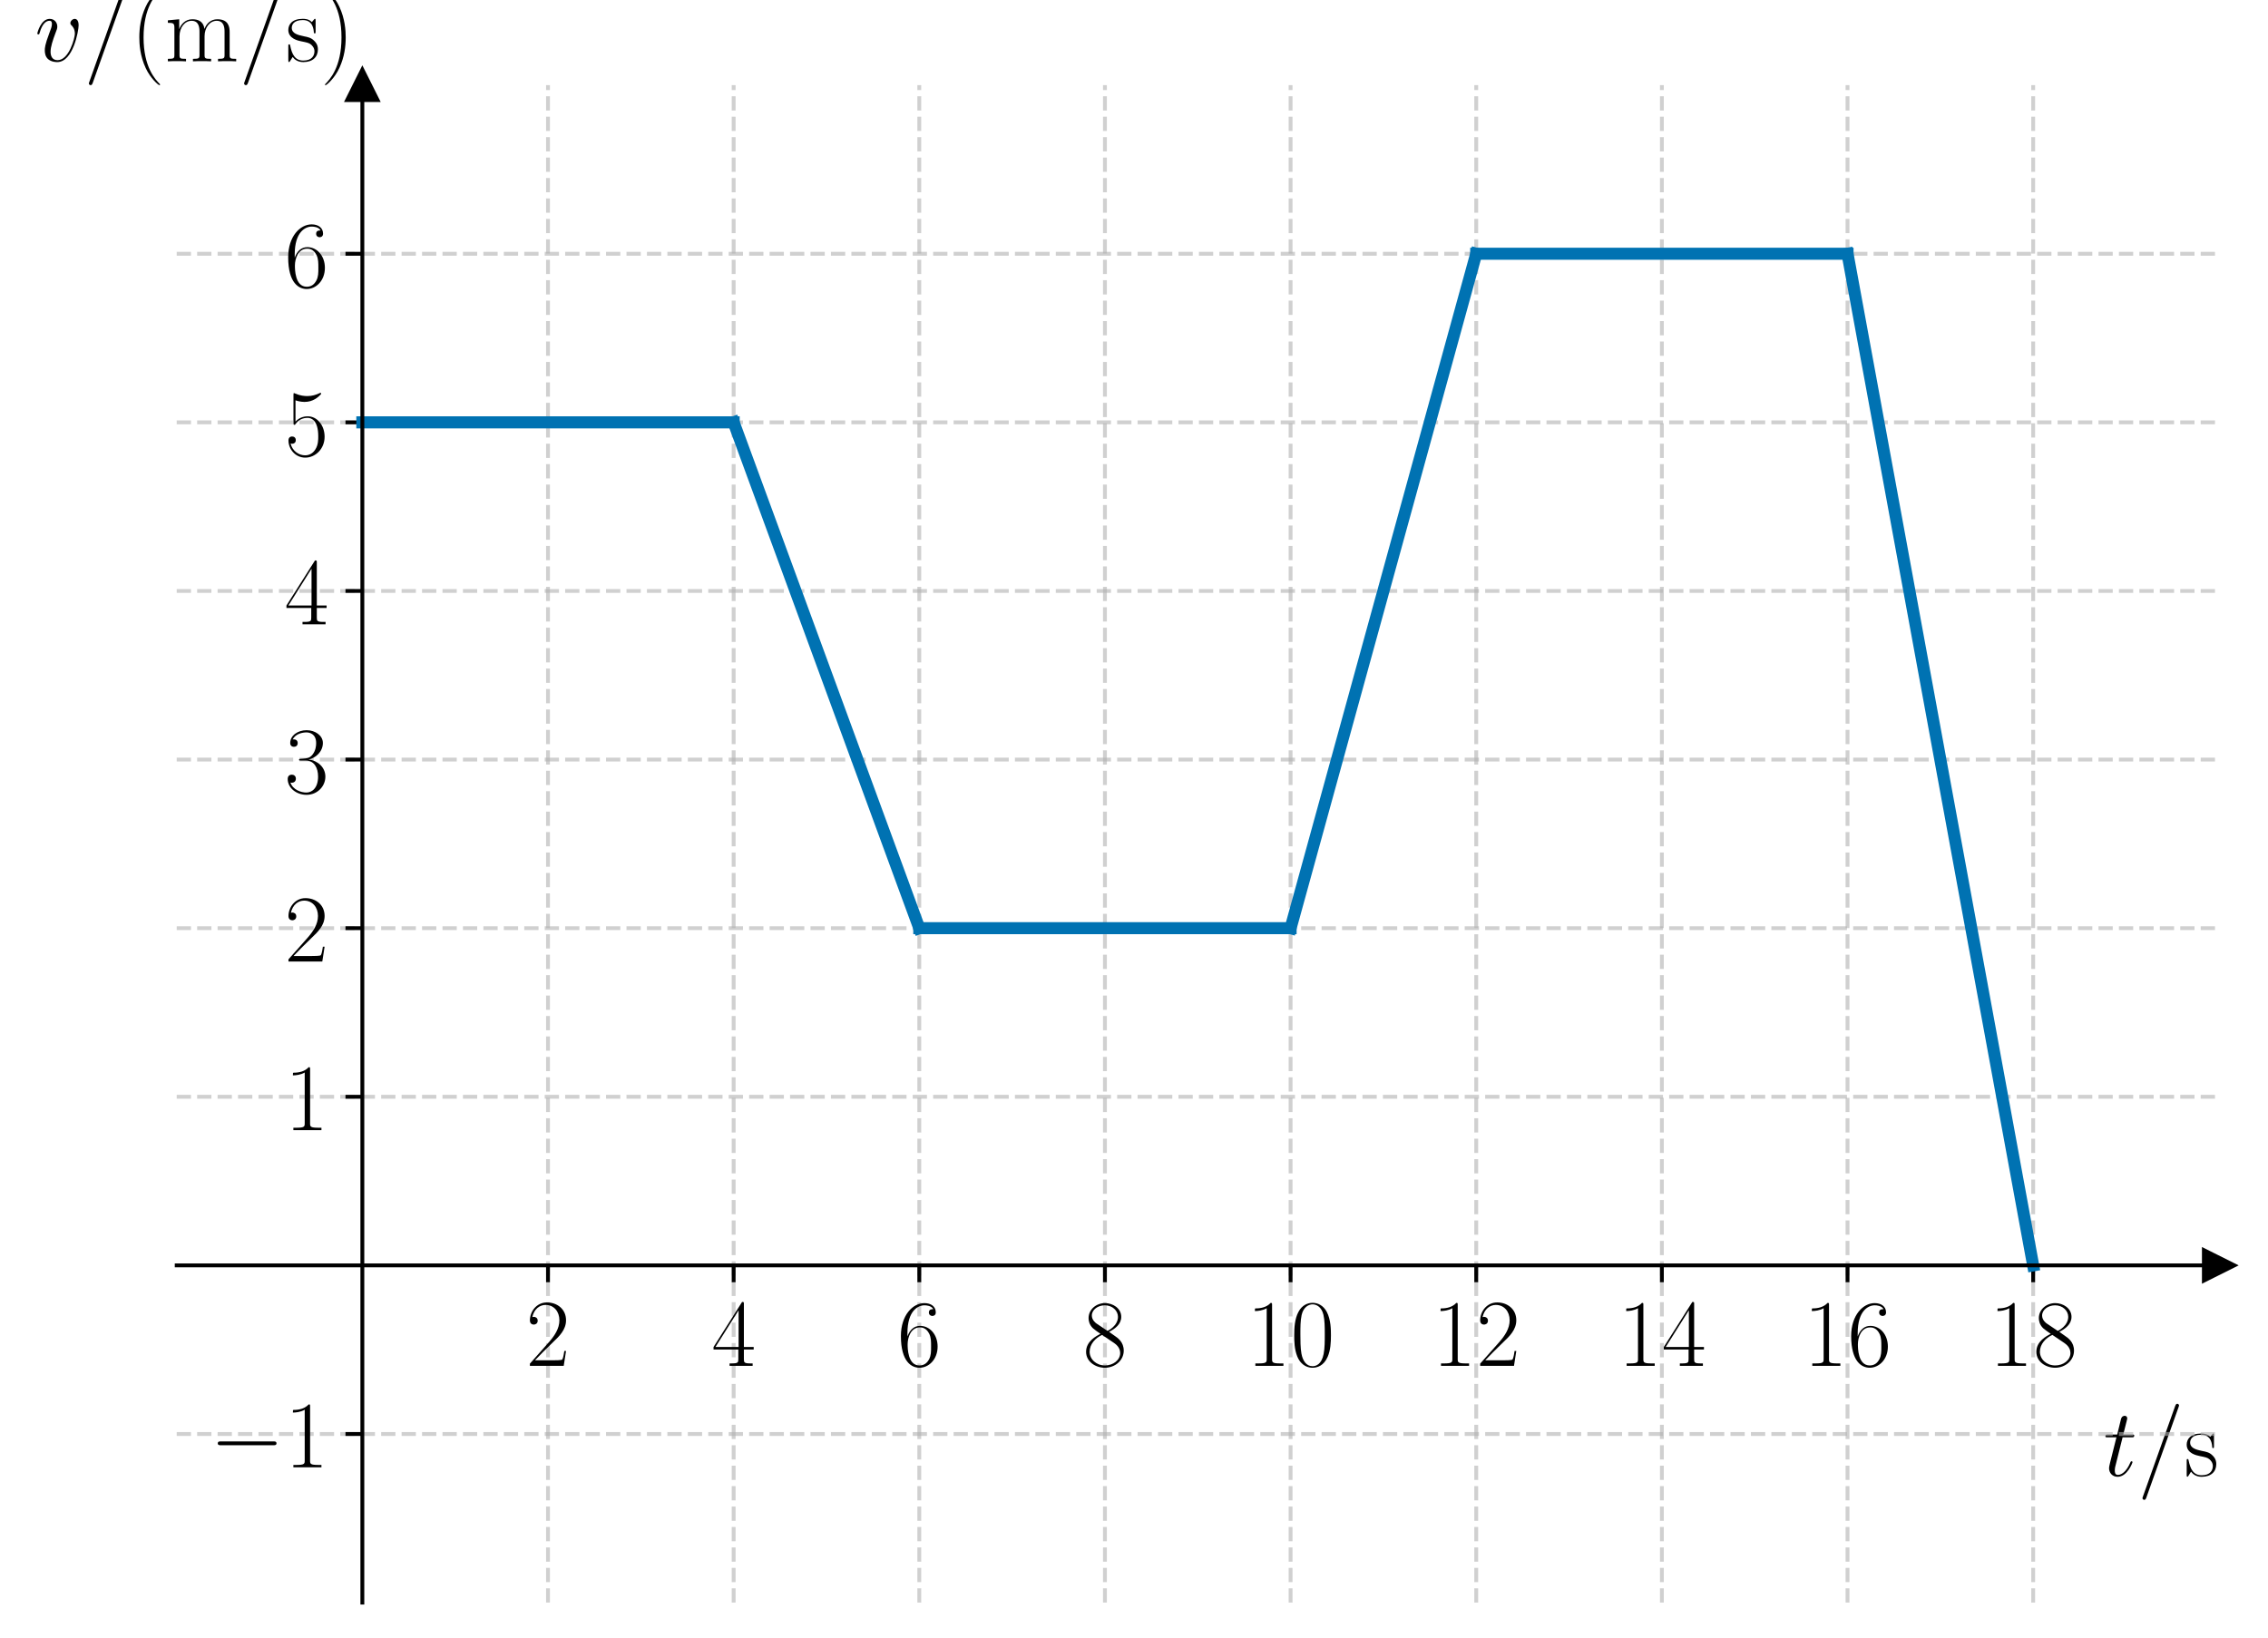
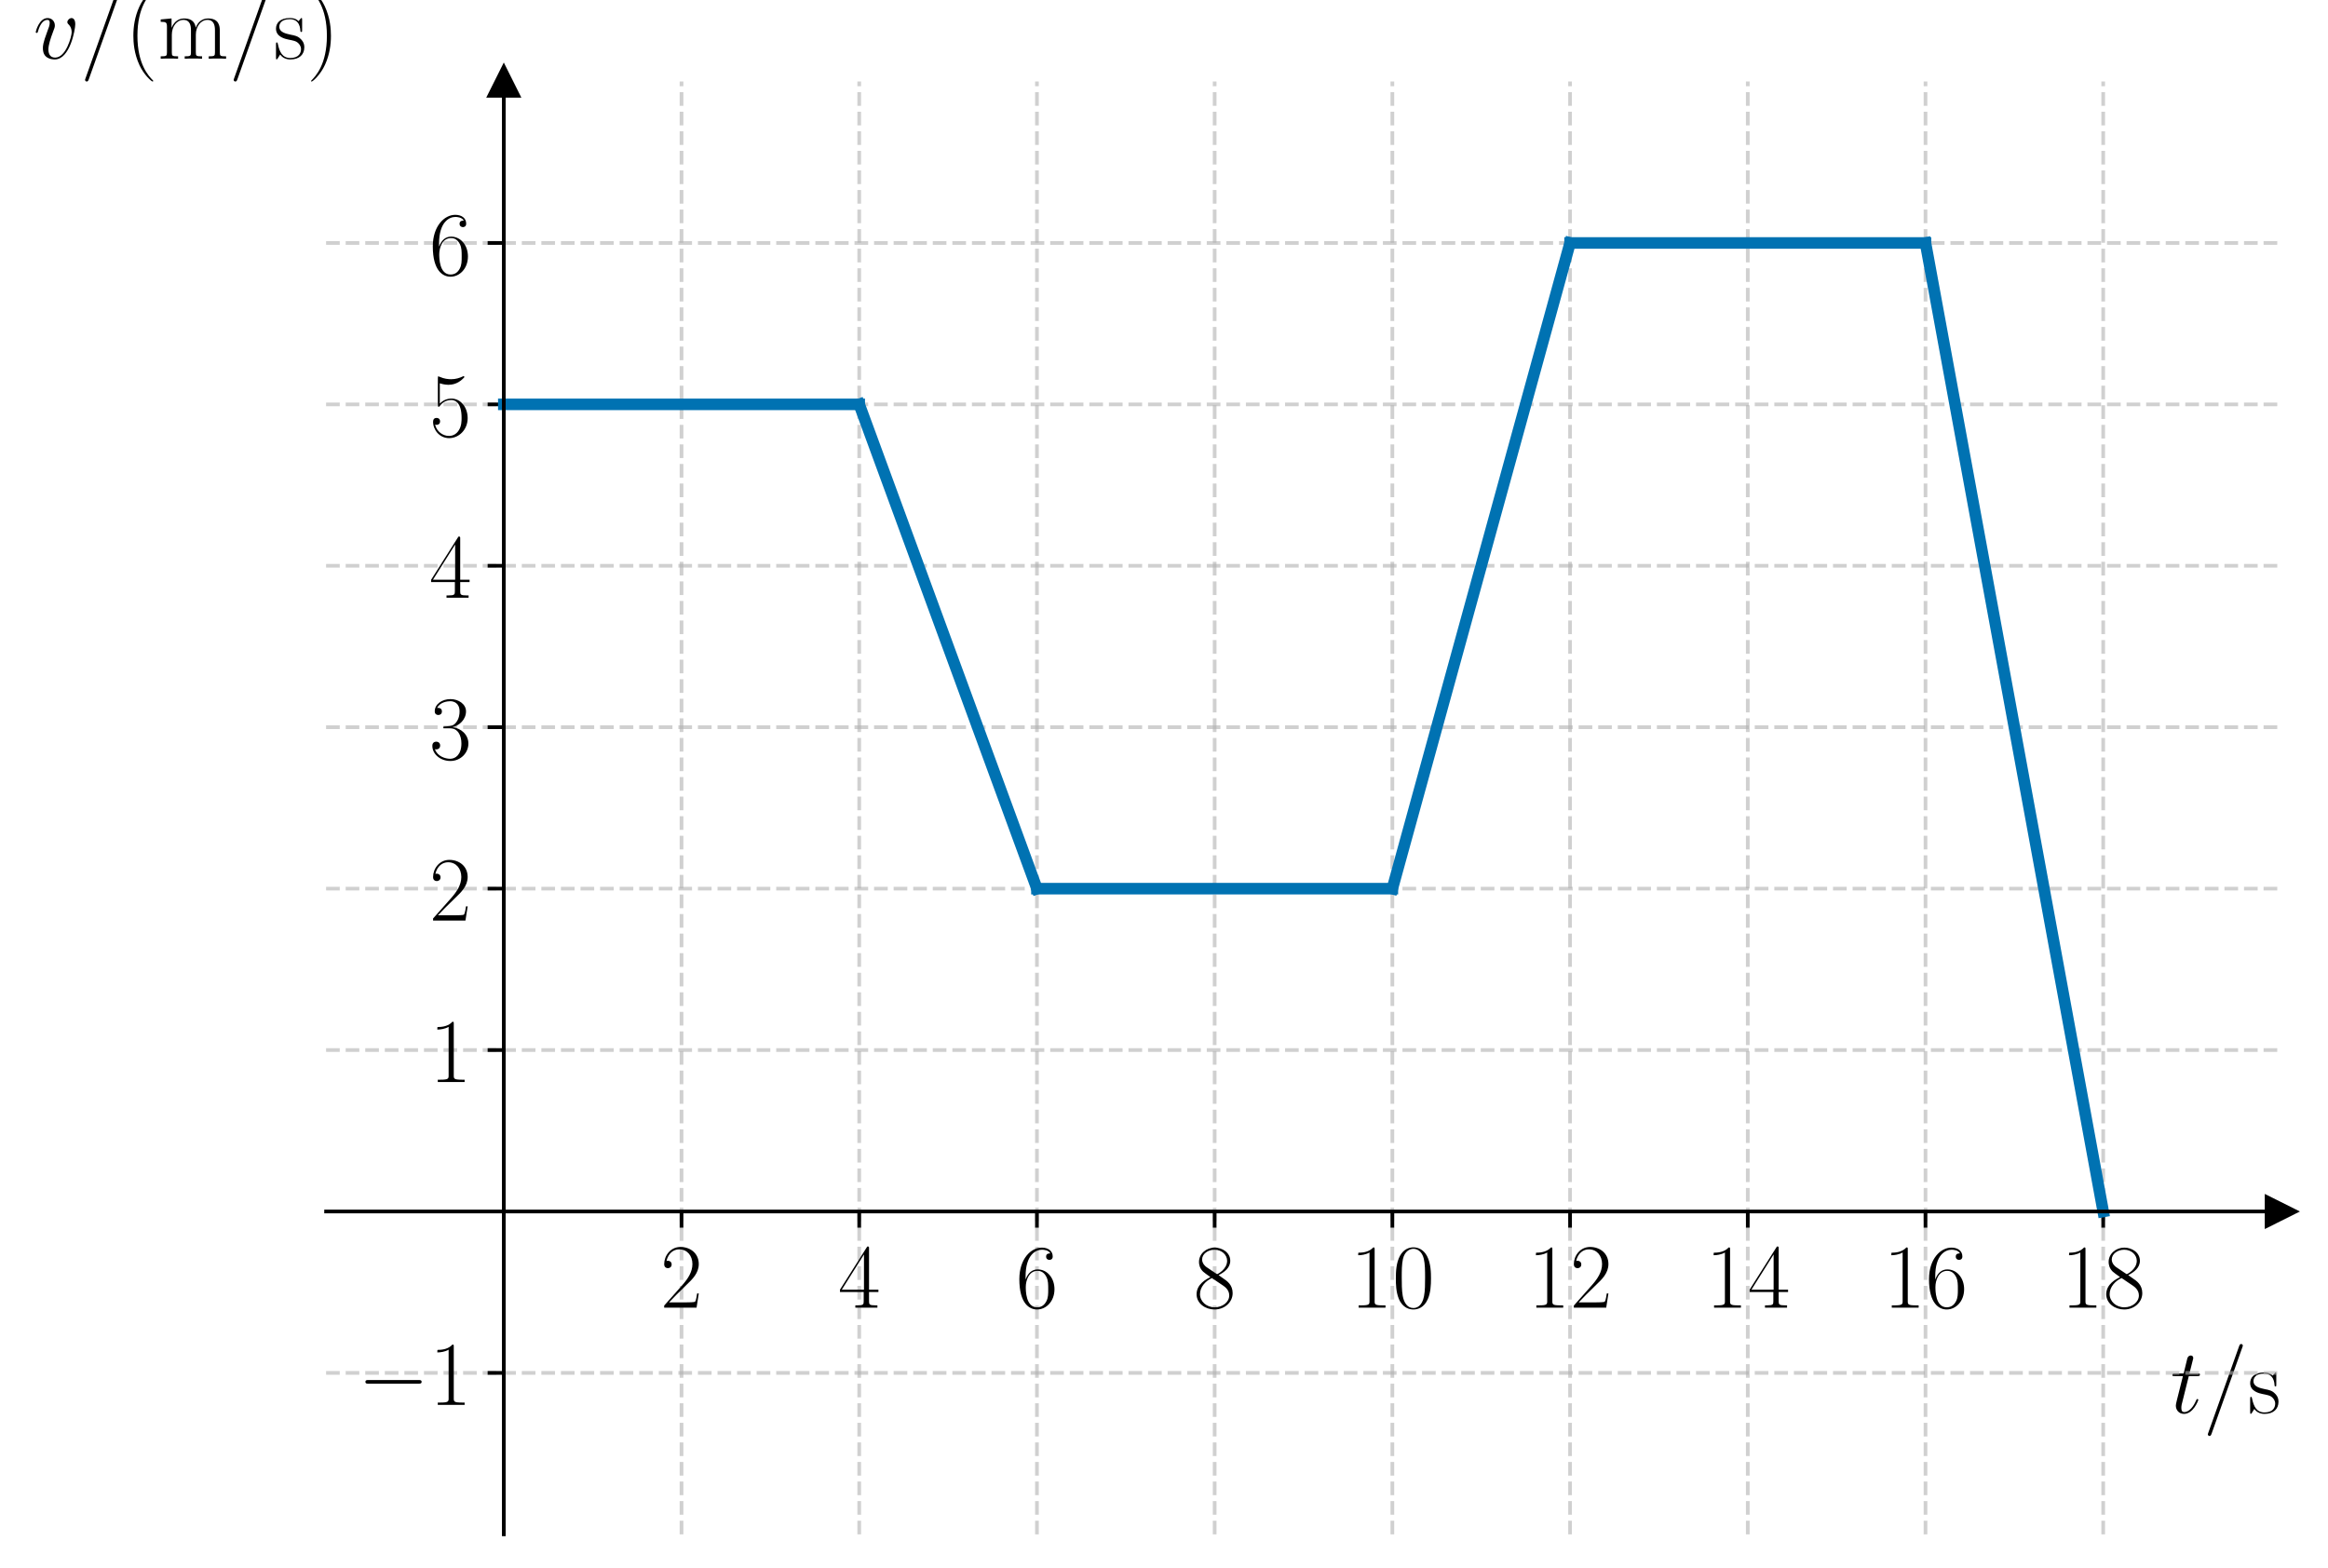
- <svg xmlns="http://www.w3.org/2000/svg" xmlns:xlink="http://www.w3.org/1999/xlink" width="470.365pt" height="339.646pt" viewBox="0 0 470.365 339.646" version="1.1">
+ <svg xmlns="http://www.w3.org/2000/svg" xmlns:xlink="http://www.w3.org/1999/xlink" width="504.365pt" height="339.646pt" viewBox="0 0 504.365 339.646" version="1.1">
  <defs>
    <style type="text/css">*{stroke-linejoin: round; stroke-linecap: butt}</style>
  </defs>
  <g id="figure_1">
    <g id="patch_1">
-       <path d="M 0 339.646  L 470.365 339.646  L 470.365 0  L 0 0  L 0 339.646  z " style="fill: none" />
+       <path d="M 0 339.646  L 504.365 339.646  L 504.365 0  L 0 0  L 0 339.646  z " style="fill: none" />
    </g>
    <g id="axes_1">
      <g id="patch_2">
-         <path d="M 36.648 332.446  L 460.165 332.446  L 460.165 17.663  L 36.648 17.663  L 36.648 332.446  z " style="fill: none" />
+         <path d="M 70.648 332.446  L 494.165 332.446  L 494.165 17.663  L 70.648 17.663  L 70.648 332.446  z " style="fill: none" />
      </g>
      <g id="matplotlib.axis_1">
        <g id="xtick_1">
          <g id="line2d_1">
-             <path d="M 113.651 332.446  L 113.651 17.663  " clip-path="url(#pc3953810d9)" style="fill: none; stroke-dasharray: 2.96,1.28; stroke-dashoffset: 0; stroke: #b0b0b0; stroke-opacity: 0.6; stroke-width: 0.8" />
+             <path d="M 147.651 332.446  L 147.651 17.663  " clip-path="url(#p6a5e0a517e)" style="fill: none; stroke-dasharray: 2.96,1.28; stroke-dashoffset: 0; stroke: #b0b0b0; stroke-opacity: 0.6; stroke-width: 0.8" />
          </g>
          <g id="line2d_2">
            <defs>
-               <path id="m6e27ff4e99" d="M 0 0  L 0 3.5  " style="stroke: #000000; stroke-width: 0.8" />
+               <path id="mdde7be4c58" d="M 0 0  L 0 3.5  " style="stroke: #000000; stroke-width: 0.8" />
            </defs>
            <g>
-               <use xlink:href="#m6e27ff4e99" x="113.651" y="262.494" style="stroke: #000000; stroke-width: 0.8" />
+               <use xlink:href="#mdde7be4c58" x="147.651" y="262.494" style="stroke: #000000; stroke-width: 0.8" />
            </g>
          </g>
          <g id="text_1">
-             <g transform="translate(109.0816 283.3314) scale(0.2 -0.2)">
+             <g transform="translate(143.0816 283.3314) scale(0.2 -0.2)">
              <defs>
                <path id="CMR17-32" d="M 2669 989  L 2554 989  C 2490 536 2438 459 2413 420  C 2381 369 1920 369 1830 369  L 602 369  C 832 619 1280 1072 1824 1597  C 2214 1967 2669 2402 2669 3035  C 2669 3790 2067 4224 1395 4224  C 691 4224 262 3604 262 3030  C 262 2780 448 2748 525 2748  C 589 2748 781 2787 781 3010  C 781 3207 614 3264 525 3264  C 486 3264 448 3258 422 3245  C 544 3790 915 4058 1306 4058  C 1862 4058 2227 3617 2227 3035  C 2227 2479 1901 2000 1536 1584  L 262 146  L 262 0  L 2515 0  L 2669 989  z " transform="scale(0.015625)" />
              </defs>
              <use xlink:href="#CMR17-32" transform="scale(0.996264)" />
            </g>
          </g>
        </g>
        <g id="xtick_2">
          <g id="line2d_3">
-             <path d="M 152.152 332.446  L 152.152 17.663  " clip-path="url(#pc3953810d9)" style="fill: none; stroke-dasharray: 2.96,1.28; stroke-dashoffset: 0; stroke: #b0b0b0; stroke-opacity: 0.6; stroke-width: 0.8" />
+             <path d="M 186.152 332.446  L 186.152 17.663  " clip-path="url(#p6a5e0a517e)" style="fill: none; stroke-dasharray: 2.96,1.28; stroke-dashoffset: 0; stroke: #b0b0b0; stroke-opacity: 0.6; stroke-width: 0.8" />
          </g>
          <g id="line2d_4">
            <g>
-               <use xlink:href="#m6e27ff4e99" x="152.152" y="262.494" style="stroke: #000000; stroke-width: 0.8" />
+               <use xlink:href="#mdde7be4c58" x="186.152" y="262.494" style="stroke: #000000; stroke-width: 0.8" />
            </g>
          </g>
          <g id="text_2">
-             <g transform="translate(147.5831 283.3314) scale(0.2 -0.2)">
+             <g transform="translate(181.5831 283.3314) scale(0.2 -0.2)">
              <defs>
                <path id="CMR17-34" d="M 2150 4122  C 2150 4256 2144 4256 2029 4256  L 128 1254  L 128 1088  L 1779 1088  L 1779 457  C 1779 224 1766 160 1318 160  L 1197 160  L 1197 0  C 1402 0 1747 0 1965 0  C 2182 0 2528 0 2733 0  L 2733 160  L 2611 160  C 2163 160 2150 224 2150 457  L 2150 1088  L 2803 1088  L 2803 1254  L 2150 1254  L 2150 4122  z M 1798 3703  L 1798 1254  L 256 1254  L 1798 3703  z " transform="scale(0.015625)" />
              </defs>
              <use xlink:href="#CMR17-34" transform="scale(0.996264)" />
            </g>
          </g>
        </g>
        <g id="xtick_3">
          <g id="line2d_5">
-             <path d="M 190.654 332.446  L 190.654 17.663  " clip-path="url(#pc3953810d9)" style="fill: none; stroke-dasharray: 2.96,1.28; stroke-dashoffset: 0; stroke: #b0b0b0; stroke-opacity: 0.6; stroke-width: 0.8" />
+             <path d="M 224.654 332.446  L 224.654 17.663  " clip-path="url(#p6a5e0a517e)" style="fill: none; stroke-dasharray: 2.96,1.28; stroke-dashoffset: 0; stroke: #b0b0b0; stroke-opacity: 0.6; stroke-width: 0.8" />
          </g>
          <g id="line2d_6">
            <g>
-               <use xlink:href="#m6e27ff4e99" x="190.654" y="262.494" style="stroke: #000000; stroke-width: 0.8" />
+               <use xlink:href="#mdde7be4c58" x="224.654" y="262.494" style="stroke: #000000; stroke-width: 0.8" />
            </g>
          </g>
          <g id="text_3">
-             <g transform="translate(186.0847 283.3314) scale(0.2 -0.2)">
+             <g transform="translate(220.0847 283.3314) scale(0.2 -0.2)">
              <defs>
                <path id="CMR17-36" d="M 678 2176  C 678 3690 1395 4032 1811 4032  C 1946 4032 2272 4009 2400 3776  C 2298 3776 2106 3776 2106 3553  C 2106 3381 2246 3323 2336 3323  C 2394 3323 2566 3348 2566 3560  C 2566 3954 2246 4179 1805 4179  C 1043 4179 243 3390 243 1984  C 243 253 966 -128 1478 -128  C 2099 -128 2688 427 2688 1283  C 2688 2081 2170 2662 1517 2662  C 1126 2662 838 2407 678 1960  L 678 2176  z M 1478 25  C 691 25 691 1200 691 1436  C 691 1896 909 2560 1504 2560  C 1613 2560 1926 2560 2138 2120  C 2253 1870 2253 1609 2253 1289  C 2253 944 2253 690 2118 434  C 1978 171 1773 25 1478 25  z " transform="scale(0.015625)" />
              </defs>
              <use xlink:href="#CMR17-36" transform="scale(0.996264)" />
            </g>
          </g>
        </g>
        <g id="xtick_4">
          <g id="line2d_7">
-             <path d="M 229.155 332.446  L 229.155 17.663  " clip-path="url(#pc3953810d9)" style="fill: none; stroke-dasharray: 2.96,1.28; stroke-dashoffset: 0; stroke: #b0b0b0; stroke-opacity: 0.6; stroke-width: 0.8" />
+             <path d="M 263.155 332.446  L 263.155 17.663  " clip-path="url(#p6a5e0a517e)" style="fill: none; stroke-dasharray: 2.96,1.28; stroke-dashoffset: 0; stroke: #b0b0b0; stroke-opacity: 0.6; stroke-width: 0.8" />
          </g>
          <g id="line2d_8">
            <g>
-               <use xlink:href="#m6e27ff4e99" x="229.155" y="262.494" style="stroke: #000000; stroke-width: 0.8" />
+               <use xlink:href="#mdde7be4c58" x="263.155" y="262.494" style="stroke: #000000; stroke-width: 0.8" />
            </g>
          </g>
          <g id="text_4">
-             <g transform="translate(224.5862 283.3314) scale(0.2 -0.2)">
+             <g transform="translate(258.5862 283.3314) scale(0.2 -0.2)">
              <defs>
                <path id="CMR17-38" d="M 1741 2264  C 2144 2467 2554 2773 2554 3263  C 2554 3841 1990 4179 1472 4179  C 890 4179 378 3759 378 3180  C 378 3021 416 2747 666 2505  C 730 2442 998 2251 1171 2130  C 883 1983 211 1634 211 934  C 211 279 838 -128 1459 -128  C 2144 -128 2720 362 2720 1010  C 2720 1590 2330 1857 2074 2029  L 1741 2264  z M 902 2822  C 851 2854 595 3051 595 3351  C 595 3739 998 4032 1459 4032  C 1965 4032 2336 3676 2336 3262  C 2336 2669 1670 2331 1638 2331  C 1632 2331 1626 2331 1574 2370  L 902 2822  z M 2080 1519  C 2176 1449 2483 1240 2483 851  C 2483 381 2010 25 1472 25  C 890 25 448 438 448 940  C 448 1443 838 1862 1280 2060  L 2080 1519  z " transform="scale(0.015625)" />
              </defs>
              <use xlink:href="#CMR17-38" transform="scale(0.996264)" />
            </g>
          </g>
        </g>
        <g id="xtick_5">
          <g id="line2d_9">
-             <path d="M 267.657 332.446  L 267.657 17.663  " clip-path="url(#pc3953810d9)" style="fill: none; stroke-dasharray: 2.96,1.28; stroke-dashoffset: 0; stroke: #b0b0b0; stroke-opacity: 0.6; stroke-width: 0.8" />
+             <path d="M 301.657 332.446  L 301.657 17.663  " clip-path="url(#p6a5e0a517e)" style="fill: none; stroke-dasharray: 2.96,1.28; stroke-dashoffset: 0; stroke: #b0b0b0; stroke-opacity: 0.6; stroke-width: 0.8" />
          </g>
          <g id="line2d_10">
            <g>
-               <use xlink:href="#m6e27ff4e99" x="267.657" y="262.494" style="stroke: #000000; stroke-width: 0.8" />
+               <use xlink:href="#mdde7be4c58" x="301.657" y="262.494" style="stroke: #000000; stroke-width: 0.8" />
            </g>
          </g>
          <g id="text_5">
-             <g transform="translate(258.5187 283.3314) scale(0.2 -0.2)">
+             <g transform="translate(292.5187 283.3314) scale(0.2 -0.2)">
              <defs>
                <path id="CMR17-31" d="M 1702 4058  C 1702 4192 1696 4192 1606 4192  C 1357 3916 979 3827 621 3827  C 602 3827 570 3827 563 3808  C 557 3795 557 3782 557 3648  C 755 3648 1088 3686 1344 3839  L 1344 461  C 1344 236 1331 160 781 160  L 589 160  L 589 0  C 896 0 1216 0 1523 0  C 1830 0 2150 0 2458 0  L 2458 160  L 2266 160  C 1715 160 1702 230 1702 458  L 1702 4058  z " transform="scale(0.015625)" />
                <path id="CMR17-30" d="M 2688 2025  C 2688 2416 2682 3080 2413 3591  C 2176 4039 1798 4198 1466 4198  C 1158 4198 768 4058 525 3597  C 269 3118 243 2524 243 2025  C 243 1661 250 1106 448 619  C 723 -39 1216 -128 1466 -128  C 1760 -128 2208 -7 2470 600  C 2662 1042 2688 1559 2688 2025  z M 1466 -26  C 1056 -26 813 325 723 812  C 653 1188 653 1738 653 2096  C 653 2588 653 2997 736 3387  C 858 3929 1216 4096 1466 4096  C 1728 4096 2067 3923 2189 3400  C 2272 3036 2278 2607 2278 2096  C 2278 1680 2278 1169 2202 792  C 2067 95 1690 -26 1466 -26  z " transform="scale(0.015625)" />
              </defs>
              <use xlink:href="#CMR17-31" transform="scale(0.996264)" />
              <use xlink:href="#CMR17-30" transform="translate(45.69048 0) scale(0.996264)" />
            </g>
          </g>
        </g>
        <g id="xtick_6">
          <g id="line2d_11">
-             <path d="M 306.158 332.446  L 306.158 17.663  " clip-path="url(#pc3953810d9)" style="fill: none; stroke-dasharray: 2.96,1.28; stroke-dashoffset: 0; stroke: #b0b0b0; stroke-opacity: 0.6; stroke-width: 0.8" />
+             <path d="M 340.158 332.446  L 340.158 17.663  " clip-path="url(#p6a5e0a517e)" style="fill: none; stroke-dasharray: 2.96,1.28; stroke-dashoffset: 0; stroke: #b0b0b0; stroke-opacity: 0.6; stroke-width: 0.8" />
          </g>
          <g id="line2d_12">
            <g>
-               <use xlink:href="#m6e27ff4e99" x="306.158" y="262.494" style="stroke: #000000; stroke-width: 0.8" />
+               <use xlink:href="#mdde7be4c58" x="340.158" y="262.494" style="stroke: #000000; stroke-width: 0.8" />
            </g>
          </g>
          <g id="text_6">
-             <g transform="translate(297.0203 283.3314) scale(0.2 -0.2)">
+             <g transform="translate(331.0203 283.3314) scale(0.2 -0.2)">
              <use xlink:href="#CMR17-31" transform="scale(0.996264)" />
              <use xlink:href="#CMR17-32" transform="translate(45.69048 0) scale(0.996264)" />
            </g>
          </g>
        </g>
        <g id="xtick_7">
          <g id="line2d_13">
-             <path d="M 344.66 332.446  L 344.66 17.663  " clip-path="url(#pc3953810d9)" style="fill: none; stroke-dasharray: 2.96,1.28; stroke-dashoffset: 0; stroke: #b0b0b0; stroke-opacity: 0.6; stroke-width: 0.8" />
+             <path d="M 378.66 332.446  L 378.66 17.663  " clip-path="url(#p6a5e0a517e)" style="fill: none; stroke-dasharray: 2.96,1.28; stroke-dashoffset: 0; stroke: #b0b0b0; stroke-opacity: 0.6; stroke-width: 0.8" />
          </g>
          <g id="line2d_14">
            <g>
-               <use xlink:href="#m6e27ff4e99" x="344.66" y="262.494" style="stroke: #000000; stroke-width: 0.8" />
+               <use xlink:href="#mdde7be4c58" x="378.66" y="262.494" style="stroke: #000000; stroke-width: 0.8" />
            </g>
          </g>
          <g id="text_7">
-             <g transform="translate(335.5218 283.3314) scale(0.2 -0.2)">
+             <g transform="translate(369.5218 283.3314) scale(0.2 -0.2)">
              <use xlink:href="#CMR17-31" transform="scale(0.996264)" />
              <use xlink:href="#CMR17-34" transform="translate(45.69048 0) scale(0.996264)" />
            </g>
          </g>
        </g>
        <g id="xtick_8">
          <g id="line2d_15">
-             <path d="M 383.161 332.446  L 383.161 17.663  " clip-path="url(#pc3953810d9)" style="fill: none; stroke-dasharray: 2.96,1.28; stroke-dashoffset: 0; stroke: #b0b0b0; stroke-opacity: 0.6; stroke-width: 0.8" />
+             <path d="M 417.161 332.446  L 417.161 17.663  " clip-path="url(#p6a5e0a517e)" style="fill: none; stroke-dasharray: 2.96,1.28; stroke-dashoffset: 0; stroke: #b0b0b0; stroke-opacity: 0.6; stroke-width: 0.8" />
          </g>
          <g id="line2d_16">
            <g>
-               <use xlink:href="#m6e27ff4e99" x="383.161" y="262.494" style="stroke: #000000; stroke-width: 0.8" />
+               <use xlink:href="#mdde7be4c58" x="417.161" y="262.494" style="stroke: #000000; stroke-width: 0.8" />
            </g>
          </g>
          <g id="text_8">
-             <g transform="translate(374.0234 283.3314) scale(0.2 -0.2)">
+             <g transform="translate(408.0234 283.3314) scale(0.2 -0.2)">
              <use xlink:href="#CMR17-31" transform="scale(0.996264)" />
              <use xlink:href="#CMR17-36" transform="translate(45.69048 0) scale(0.996264)" />
            </g>
          </g>
        </g>
        <g id="xtick_9">
          <g id="line2d_17">
-             <path d="M 421.663 332.446  L 421.663 17.663  " clip-path="url(#pc3953810d9)" style="fill: none; stroke-dasharray: 2.96,1.28; stroke-dashoffset: 0; stroke: #b0b0b0; stroke-opacity: 0.6; stroke-width: 0.8" />
+             <path d="M 455.663 332.446  L 455.663 17.663  " clip-path="url(#p6a5e0a517e)" style="fill: none; stroke-dasharray: 2.96,1.28; stroke-dashoffset: 0; stroke: #b0b0b0; stroke-opacity: 0.6; stroke-width: 0.8" />
          </g>
          <g id="line2d_18">
            <g>
-               <use xlink:href="#m6e27ff4e99" x="421.663" y="262.494" style="stroke: #000000; stroke-width: 0.8" />
+               <use xlink:href="#mdde7be4c58" x="455.663" y="262.494" style="stroke: #000000; stroke-width: 0.8" />
            </g>
          </g>
          <g id="text_9">
-             <g transform="translate(412.5249 283.3314) scale(0.2 -0.2)">
+             <g transform="translate(446.5249 283.3314) scale(0.2 -0.2)">
              <use xlink:href="#CMR17-31" transform="scale(0.996264)" />
              <use xlink:href="#CMR17-38" transform="translate(45.69048 0) scale(0.996264)" />
            </g>
          </g>
        </g>
        <g id="text_10">
-           <g transform="translate(436.204 306.151) scale(0.2 -0.2)">
+           <g transform="translate(470.204 306.151) scale(0.2 -0.2)">
            <defs>
              <path id="CMMI12-74" d="M 1286 2566  L 1875 2566  C 1997 2566 2061 2566 2061 2681  C 2061 2752 2022 2752 1894 2752  L 1331 2752  L 1568 3692  C 1594 3781 1594 3794 1594 3840  C 1594 3943 1510 4000 1427 4000  C 1376 4000 1229 3981 1178 3775  L 928 2752  L 326 2752  C 198 2752 141 2752 141 2630  C 141 2566 186 2566 307 2566  L 877 2566  L 454 881  C 403 658 384 594 384 511  C 384 211 595 -64 954 -64  C 1600 -64 1946 868 1946 912  C 1946 951 1920 970 1882 970  C 1869 970 1843 970 1830 944  C 1824 938 1818 931 1773 829  C 1638 511 1344 64 973 64  C 781 64 768 224 768 364  C 768 370 768 492 787 568  L 1286 2566  z " transform="scale(0.015625)" />
              <path id="CMMI12-3d" d="M 2746 4562  C 2746 4569 2784 4666 2784 4678  C 2784 4755 2720 4800 2669 4800  C 2637 4800 2579 4800 2528 4659  L 384 -1363  C 384 -1370 346 -1465 346 -1478  C 346 -1555 410 -1600 461 -1600  C 499 -1600 557 -1593 602 -1459  L 2746 4562  z " transform="scale(0.015625)" />
              <path id="CMR17-73" d="M 1978 2697  C 1978 2813 1971 2819 1933 2819  C 1907 2819 1901 2813 1824 2717  C 1805 2691 1747 2626 1728 2601  C 1523 2819 1235 2819 1126 2819  C 416 2819 160 2447 160 2076  C 160 1498 813 1365 998 1325  C 1402 1243 1542 1217 1677 1101  C 1760 1025 1901 884 1901 654  C 1901 384 1747 38 1158 38  C 602 38 403 460 288 1021  C 269 1110 269 1117 218 1117  C 166 1117 160 1110 160 983  L 160 63  C 160 -51 166 -58 205 -58  C 237 -58 243 -51 275 0  C 314 57 410 211 448 276  C 576 103 800 -64 1158 -64  C 1792 -64 2131 283 2131 784  C 2131 1112 1958 1285 1875 1362  C 1683 1561 1459 1606 1190 1657  C 838 1735 390 1825 390 2217  C 390 2383 480 2737 1126 2737  C 1811 2737 1850 2094 1862 1888  C 1869 1856 1901 1849 1920 1849  C 1978 1849 1978 1869 1978 1978  L 1978 2697  z " transform="scale(0.015625)" />
            </defs>
            <use xlink:href="#CMMI12-74" transform="scale(0.996264)" />
            <use xlink:href="#CMMI12-3d" transform="translate(35.22633 0) scale(0.996264)" />
            <use xlink:href="#CMR17-73" transform="translate(84.00125 0) scale(0.996264)" />
          </g>
        </g>
      </g>
      <g id="matplotlib.axis_2">
        <g id="ytick_1">
          <g id="line2d_19">
-             <path d="M 36.648 297.47  L 460.165 297.47  " clip-path="url(#pc3953810d9)" style="fill: none; stroke-dasharray: 2.96,1.28; stroke-dashoffset: 0; stroke: #b0b0b0; stroke-opacity: 0.6; stroke-width: 0.8" />
+             <path d="M 70.648 297.47  L 494.165 297.47  " clip-path="url(#p6a5e0a517e)" style="fill: none; stroke-dasharray: 2.96,1.28; stroke-dashoffset: 0; stroke: #b0b0b0; stroke-opacity: 0.6; stroke-width: 0.8" />
          </g>
          <g id="line2d_20">
            <defs>
-               <path id="mc6e983320d" d="M 0 0  L -3.5 0  " style="stroke: #000000; stroke-width: 0.8" />
+               <path id="m267a1a669f" d="M 0 0  L -3.5 0  " style="stroke: #000000; stroke-width: 0.8" />
            </defs>
            <g>
-               <use xlink:href="#mc6e983320d" x="75.149" y="297.47" style="stroke: #000000; stroke-width: 0.8" />
+               <use xlink:href="#m267a1a669f" x="109.149" y="297.47" style="stroke: #000000; stroke-width: 0.8" />
            </g>
          </g>
          <g id="text_11">
-             <g transform="translate(43.51347 304.3889) scale(0.2 -0.2)">
+             <g transform="translate(77.51347 304.3889) scale(0.2 -0.2)">
              <defs>
                <path id="CMSY10-0" d="M 4218 1472  C 4326 1472 4442 1472 4442 1600  C 4442 1728 4326 1728 4218 1728  L 755 1728  C 646 1728 531 1728 531 1600  C 531 1472 646 1472 755 1472  L 4218 1472  z " transform="scale(0.015625)" />
              </defs>
              <use xlink:href="#CMSY10-0" transform="scale(0.996264)" />
              <use xlink:href="#CMR17-31" transform="translate(77.48747 0) scale(0.996264)" />
            </g>
          </g>
        </g>
        <g id="ytick_2">
          <g id="line2d_21">
-             <path d="M 36.648 227.518  L 460.165 227.518  " clip-path="url(#pc3953810d9)" style="fill: none; stroke-dasharray: 2.96,1.28; stroke-dashoffset: 0; stroke: #b0b0b0; stroke-opacity: 0.6; stroke-width: 0.8" />
+             <path d="M 70.648 227.518  L 494.165 227.518  " clip-path="url(#p6a5e0a517e)" style="fill: none; stroke-dasharray: 2.96,1.28; stroke-dashoffset: 0; stroke: #b0b0b0; stroke-opacity: 0.6; stroke-width: 0.8" />
          </g>
          <g id="line2d_22">
            <g>
-               <use xlink:href="#mc6e983320d" x="75.149" y="227.518" style="stroke: #000000; stroke-width: 0.8" />
+               <use xlink:href="#m267a1a669f" x="109.149" y="227.518" style="stroke: #000000; stroke-width: 0.8" />
            </g>
          </g>
          <g id="text_12">
-             <g transform="translate(59.01096 234.4369) scale(0.2 -0.2)">
+             <g transform="translate(93.01096 234.4369) scale(0.2 -0.2)">
              <use xlink:href="#CMR17-31" transform="scale(0.996264)" />
            </g>
          </g>
        </g>
        <g id="ytick_3">
          <g id="line2d_23">
-             <path d="M 36.648 192.542  L 460.165 192.542  " clip-path="url(#pc3953810d9)" style="fill: none; stroke-dasharray: 2.96,1.28; stroke-dashoffset: 0; stroke: #b0b0b0; stroke-opacity: 0.6; stroke-width: 0.8" />
+             <path d="M 70.648 192.542  L 494.165 192.542  " clip-path="url(#p6a5e0a517e)" style="fill: none; stroke-dasharray: 2.96,1.28; stroke-dashoffset: 0; stroke: #b0b0b0; stroke-opacity: 0.6; stroke-width: 0.8" />
          </g>
          <g id="line2d_24">
            <g>
-               <use xlink:href="#mc6e983320d" x="75.149" y="192.542" style="stroke: #000000; stroke-width: 0.8" />
+               <use xlink:href="#m267a1a669f" x="109.149" y="192.542" style="stroke: #000000; stroke-width: 0.8" />
            </g>
          </g>
          <g id="text_13">
-             <g transform="translate(59.01096 199.461) scale(0.2 -0.2)">
+             <g transform="translate(93.01096 199.461) scale(0.2 -0.2)">
              <use xlink:href="#CMR17-32" transform="scale(0.996264)" />
            </g>
          </g>
        </g>
        <g id="ytick_4">
          <g id="line2d_25">
-             <path d="M 36.648 157.566  L 460.165 157.566  " clip-path="url(#pc3953810d9)" style="fill: none; stroke-dasharray: 2.96,1.28; stroke-dashoffset: 0; stroke: #b0b0b0; stroke-opacity: 0.6; stroke-width: 0.8" />
+             <path d="M 70.648 157.566  L 494.165 157.566  " clip-path="url(#p6a5e0a517e)" style="fill: none; stroke-dasharray: 2.96,1.28; stroke-dashoffset: 0; stroke: #b0b0b0; stroke-opacity: 0.6; stroke-width: 0.8" />
          </g>
          <g id="line2d_26">
            <g>
-               <use xlink:href="#mc6e983320d" x="75.149" y="157.566" style="stroke: #000000; stroke-width: 0.8" />
+               <use xlink:href="#m267a1a669f" x="109.149" y="157.566" style="stroke: #000000; stroke-width: 0.8" />
            </g>
          </g>
          <g id="text_14">
-             <g transform="translate(59.01096 164.485) scale(0.2 -0.2)">
+             <g transform="translate(93.01096 164.485) scale(0.2 -0.2)">
              <defs>
                <path id="CMR17-33" d="M 1414 2157  C 1984 2157 2234 1662 2234 1090  C 2234 320 1824 25 1453 25  C 1114 25 563 194 390 693  C 422 680 454 680 486 680  C 640 680 755 782 755 948  C 755 1133 614 1216 486 1216  C 378 1216 211 1165 211 926  C 211 335 787 -128 1466 -128  C 2176 -128 2720 430 2720 1085  C 2720 1707 2208 2157 1600 2227  C 2086 2328 2554 2756 2554 3329  C 2554 3820 2048 4179 1472 4179  C 890 4179 378 3829 378 3329  C 378 3110 544 3072 627 3072  C 762 3072 877 3155 877 3321  C 877 3486 762 3569 627 3569  C 602 3569 570 3569 544 3557  C 730 3959 1235 4032 1459 4032  C 1683 4032 2106 3925 2106 3320  C 2106 3143 2080 2828 1862 2550  C 1670 2304 1453 2304 1242 2284  C 1210 2284 1062 2269 1037 2269  C 992 2263 966 2257 966 2208  C 966 2163 973 2157 1101 2157  L 1414 2157  z " transform="scale(0.015625)" />
              </defs>
              <use xlink:href="#CMR17-33" transform="scale(0.996264)" />
            </g>
          </g>
        </g>
        <g id="ytick_5">
          <g id="line2d_27">
-             <path d="M 36.648 122.591  L 460.165 122.591  " clip-path="url(#pc3953810d9)" style="fill: none; stroke-dasharray: 2.96,1.28; stroke-dashoffset: 0; stroke: #b0b0b0; stroke-opacity: 0.6; stroke-width: 0.8" />
+             <path d="M 70.648 122.591  L 494.165 122.591  " clip-path="url(#p6a5e0a517e)" style="fill: none; stroke-dasharray: 2.96,1.28; stroke-dashoffset: 0; stroke: #b0b0b0; stroke-opacity: 0.6; stroke-width: 0.8" />
          </g>
          <g id="line2d_28">
            <g>
-               <use xlink:href="#mc6e983320d" x="75.149" y="122.591" style="stroke: #000000; stroke-width: 0.8" />
+               <use xlink:href="#m267a1a669f" x="109.149" y="122.591" style="stroke: #000000; stroke-width: 0.8" />
            </g>
          </g>
          <g id="text_15">
-             <g transform="translate(59.01096 129.509) scale(0.2 -0.2)">
+             <g transform="translate(93.01096 129.509) scale(0.2 -0.2)">
              <use xlink:href="#CMR17-34" transform="scale(0.996264)" />
            </g>
          </g>
        </g>
        <g id="ytick_6">
          <g id="line2d_29">
-             <path d="M 36.648 87.615  L 460.165 87.615  " clip-path="url(#pc3953810d9)" style="fill: none; stroke-dasharray: 2.96,1.28; stroke-dashoffset: 0; stroke: #b0b0b0; stroke-opacity: 0.6; stroke-width: 0.8" />
+             <path d="M 70.648 87.615  L 494.165 87.615  " clip-path="url(#p6a5e0a517e)" style="fill: none; stroke-dasharray: 2.96,1.28; stroke-dashoffset: 0; stroke: #b0b0b0; stroke-opacity: 0.6; stroke-width: 0.8" />
          </g>
          <g id="line2d_30">
            <g>
-               <use xlink:href="#mc6e983320d" x="75.149" y="87.615" style="stroke: #000000; stroke-width: 0.8" />
+               <use xlink:href="#m267a1a669f" x="109.149" y="87.615" style="stroke: #000000; stroke-width: 0.8" />
            </g>
          </g>
          <g id="text_16">
-             <g transform="translate(59.01096 94.53307) scale(0.2 -0.2)">
+             <g transform="translate(93.01096 94.53307) scale(0.2 -0.2)">
              <defs>
                <path id="CMR17-35" d="M 730 3692  C 794 3666 1056 3584 1325 3584  C 1920 3584 2246 3911 2432 4100  C 2432 4157 2432 4192 2394 4192  C 2387 4192 2374 4192 2323 4163  C 2099 4058 1837 3973 1517 3973  C 1325 3973 1037 3999 723 4139  C 653 4171 640 4171 634 4171  C 602 4171 595 4164 595 4037  L 595 2203  C 595 2089 595 2057 659 2057  C 691 2057 704 2070 736 2114  C 941 2401 1222 2522 1542 2522  C 1766 2522 2246 2382 2246 1289  C 2246 1085 2246 715 2054 421  C 1894 159 1645 25 1370 25  C 947 25 518 320 403 814  C 429 807 480 795 506 795  C 589 795 749 840 749 1038  C 749 1210 627 1280 506 1280  C 358 1280 262 1190 262 1011  C 262 454 704 -128 1382 -128  C 2042 -128 2669 440 2669 1264  C 2669 2030 2170 2624 1549 2624  C 1222 2624 947 2503 730 2274  L 730 3692  z " transform="scale(0.015625)" />
              </defs>
              <use xlink:href="#CMR17-35" transform="scale(0.996264)" />
            </g>
          </g>
        </g>
        <g id="ytick_7">
          <g id="line2d_31">
-             <path d="M 36.648 52.639  L 460.165 52.639  " clip-path="url(#pc3953810d9)" style="fill: none; stroke-dasharray: 2.96,1.28; stroke-dashoffset: 0; stroke: #b0b0b0; stroke-opacity: 0.6; stroke-width: 0.8" />
+             <path d="M 70.648 52.639  L 494.165 52.639  " clip-path="url(#p6a5e0a517e)" style="fill: none; stroke-dasharray: 2.96,1.28; stroke-dashoffset: 0; stroke: #b0b0b0; stroke-opacity: 0.6; stroke-width: 0.8" />
          </g>
          <g id="line2d_32">
            <g>
-               <use xlink:href="#mc6e983320d" x="75.149" y="52.639" style="stroke: #000000; stroke-width: 0.8" />
+               <use xlink:href="#m267a1a669f" x="109.149" y="52.639" style="stroke: #000000; stroke-width: 0.8" />
            </g>
          </g>
          <g id="text_17">
-             <g transform="translate(59.01096 59.5571) scale(0.2 -0.2)">
+             <g transform="translate(93.01096 59.5571) scale(0.2 -0.2)">
              <use xlink:href="#CMR17-36" transform="scale(0.996264)" />
            </g>
          </g>
        </g>
        <g id="text_18">
          <g transform="translate(7.2 12.68132) scale(0.2 -0.2)">
            <defs>
              <path id="CMMI12-76" d="M 2925 2389  C 2925 2791 2720 2816 2669 2816  C 2515 2816 2374 2663 2374 2535  C 2374 2459 2419 2414 2445 2389  C 2509 2331 2675 2159 2675 1827  C 2675 1558 2291 64 1523 64  C 1133 64 1056 390 1056 626  C 1056 945 1203 1392 1376 1852  C 1478 2114 1504 2178 1504 2305  C 1504 2574 1312 2816 998 2816  C 410 2816 173 1890 173 1839  C 173 1814 198 1782 243 1782  C 301 1782 307 1807 333 1897  C 486 2446 736 2689 979 2689  C 1037 2689 1146 2689 1146 2478  C 1146 2312 1075 2127 979 1884  C 672 1067 672 869 672 715  C 672 575 691 313 890 134  C 1120 -64 1440 -64 1498 -64  C 2560 -64 2925 2024 2925 2389  z " transform="scale(0.015625)" />
              <path id="CMR17-28" d="M 1958 -1561  C 1958 -1555 1958 -1542 1939 -1523  C 1645 -1224 858 -407 858 1581  C 858 3569 1632 4379 1946 4697  C 1946 4704 1958 4717 1958 4736  C 1958 4755 1939 4768 1914 4768  C 1843 4768 1299 4296 986 3594  C 666 2887 576 2199 576 1588  C 576 1128 621 351 1005 -471  C 1312 -1135 1837 -1600 1914 -1600  C 1946 -1600 1958 -1587 1958 -1561  z " transform="scale(0.015625)" />
              <path id="CMR17-6d" d="M 4326 1933  C 4326 2252 4269 2790 3507 2790  C 3072 2790 2771 2496 2656 2151  L 2650 2151  C 2573 2676 2195 2790 1837 2790  C 1331 2790 1069 2400 973 2144  L 966 2144  L 966 2790  L 211 2720  L 211 2554  C 589 2554 646 2515 646 2208  L 646 428  C 646 184 621 153 211 153  L 211 -13  C 365 0 646 0 813 0  C 979 0 1267 0 1421 -13  L 1421 153  C 1011 153 986 178 986 428  L 986 1658  C 986 2247 1344 2688 1792 2688  C 2266 2688 2317 2266 2317 1958  L 2317 428  C 2317 184 2291 153 1882 153  L 1882 -13  C 2035 0 2317 0 2483 0  C 2650 0 2938 0 3091 -13  L 3091 153  C 2682 153 2656 178 2656 428  L 2656 1658  C 2656 2247 3014 2688 3462 2688  C 3936 2688 3987 2266 3987 1958  L 3987 428  C 3987 184 3962 153 3552 153  L 3552 -13  C 3706 0 3987 0 4154 0  C 4320 0 4608 0 4762 -13  L 4762 153  C 4352 153 4326 178 4326 428  L 4326 1933  z " transform="scale(0.015625)" />
              <path id="CMR17-29" d="M 1683 1581  C 1683 2040 1638 2817 1254 3639  C 947 4303 422 4768 346 4768  C 326 4768 301 4761 301 4729  C 301 4717 307 4710 314 4697  C 621 4378 1402 3568 1402 1584  C 1402 -407 627 -1217 314 -1537  C 307 -1549 301 -1556 301 -1568  C 301 -1600 326 -1600 346 -1600  C 416 -1600 960 -1128 1274 -426  C 1594 281 1683 969 1683 1581  z " transform="scale(0.015625)" />
            </defs>
            <use xlink:href="#CMMI12-76" transform="scale(0.996264)" />
            <use xlink:href="#CMMI12-3d" transform="translate(50.73517 0) scale(0.996264)" />
            <use xlink:href="#CMR17-28" transform="translate(99.51009 0) scale(0.996264)" />
            <use xlink:href="#CMR17-6d" transform="translate(134.7909 0) scale(0.996264)" />
            <use xlink:href="#CMMI12-3d" transform="translate(211.7105 0) scale(0.996264)" />
            <use xlink:href="#CMR17-73" transform="translate(260.4854 0) scale(0.996264)" />
            <use xlink:href="#CMR17-29" transform="translate(296.2867 0) scale(0.996264)" />
          </g>
        </g>
      </g>
      <g id="line2d_33">
        <defs>
-           <path id="m2f3dfcf112" d="M 3 0  L -3 -3  L -3 3  z " style="stroke: #000000; stroke-linejoin: miter" />
+           <path id="m33a87f1555" d="M 3 0  L -3 -3  L -3 3  z " style="stroke: #000000; stroke-linejoin: miter" />
        </defs>
        <g>
-           <use xlink:href="#m2f3dfcf112" x="460.165" y="262.494" style="stroke: #000000; stroke-linejoin: miter" />
+           <use xlink:href="#m33a87f1555" x="494.165" y="262.494" style="stroke: #000000; stroke-linejoin: miter" />
        </g>
      </g>
      <g id="line2d_34">
        <defs>
-           <path id="ma15e731730" d="M 0 -3  L -3 3  L 3 3  z " style="stroke: #000000; stroke-linejoin: miter" />
+           <path id="m9aa1cb6cc7" d="M 0 -3  L -3 3  L 3 3  z " style="stroke: #000000; stroke-linejoin: miter" />
        </defs>
        <g>
-           <use xlink:href="#ma15e731730" x="75.149" y="17.663" style="stroke: #000000; stroke-linejoin: miter" />
+           <use xlink:href="#m9aa1cb6cc7" x="109.149" y="17.663" style="stroke: #000000; stroke-linejoin: miter" />
        </g>
      </g>
      <g id="line2d_35">
-         <path d="M 75.149 87.615  L 152.152 87.615  L 152.152 87.615  " clip-path="url(#pc3953810d9)" style="fill: none; stroke: #0072b2; stroke-width: 2.5; stroke-linecap: square" />
+         <path d="M 109.149 87.615  L 186.152 87.615  L 186.152 87.615  " clip-path="url(#p6a5e0a517e)" style="fill: none; stroke: #0072b2; stroke-width: 2.5; stroke-linecap: square" />
      </g>
      <g id="line2d_36">
-         <path d="M 152.152 87.615  L 190.654 192.542  L 190.654 192.542  " clip-path="url(#pc3953810d9)" style="fill: none; stroke: #0072b2; stroke-width: 2.5; stroke-linecap: square" />
+         <path d="M 186.152 87.615  L 224.654 192.542  L 224.654 192.542  " clip-path="url(#p6a5e0a517e)" style="fill: none; stroke: #0072b2; stroke-width: 2.5; stroke-linecap: square" />
      </g>
      <g id="line2d_37">
-         <path d="M 190.654 192.542  L 267.657 192.542  L 267.657 192.542  " clip-path="url(#pc3953810d9)" style="fill: none; stroke: #0072b2; stroke-width: 2.5; stroke-linecap: square" />
+         <path d="M 224.654 192.542  L 301.657 192.542  L 301.657 192.542  " clip-path="url(#p6a5e0a517e)" style="fill: none; stroke: #0072b2; stroke-width: 2.5; stroke-linecap: square" />
      </g>
      <g id="line2d_38">
-         <path d="M 267.657 192.542  L 306.158 52.639  L 306.158 52.639  " clip-path="url(#pc3953810d9)" style="fill: none; stroke: #0072b2; stroke-width: 2.5; stroke-linecap: square" />
+         <path d="M 301.657 192.542  L 340.158 52.639  L 340.158 52.639  " clip-path="url(#p6a5e0a517e)" style="fill: none; stroke: #0072b2; stroke-width: 2.5; stroke-linecap: square" />
      </g>
      <g id="line2d_39">
-         <path d="M 306.158 52.639  L 383.161 52.639  L 383.161 52.639  " clip-path="url(#pc3953810d9)" style="fill: none; stroke: #0072b2; stroke-width: 2.5; stroke-linecap: square" />
+         <path d="M 340.158 52.639  L 417.161 52.639  L 417.161 52.639  " clip-path="url(#p6a5e0a517e)" style="fill: none; stroke: #0072b2; stroke-width: 2.5; stroke-linecap: square" />
      </g>
      <g id="line2d_40">
-         <path d="M 383.161 52.639  L 421.663 262.494  L 421.663 262.494  " clip-path="url(#pc3953810d9)" style="fill: none; stroke: #0072b2; stroke-width: 2.5; stroke-linecap: square" />
+         <path d="M 417.161 52.639  L 455.663 262.494  L 455.663 262.494  " clip-path="url(#p6a5e0a517e)" style="fill: none; stroke: #0072b2; stroke-width: 2.5; stroke-linecap: square" />
      </g>
      <g id="patch_3">
-         <path d="M 75.149 332.446  L 75.149 17.663  " style="fill: none; stroke: #000000; stroke-width: 0.8; stroke-linejoin: miter; stroke-linecap: square" />
+         <path d="M 109.149 332.446  L 109.149 17.663  " style="fill: none; stroke: #000000; stroke-width: 0.8; stroke-linejoin: miter; stroke-linecap: square" />
      </g>
      <g id="patch_4">
-         <path d="M 460.165 332.446  L 460.165 17.663  " style="fill: none" />
+         <path d="M 494.165 332.446  L 494.165 17.663  " style="fill: none" />
      </g>
      <g id="patch_5">
-         <path d="M 36.648 262.494  L 460.165 262.494  " style="fill: none; stroke: #000000; stroke-width: 0.8; stroke-linejoin: miter; stroke-linecap: square" />
+         <path d="M 70.648 262.494  L 494.165 262.494  " style="fill: none; stroke: #000000; stroke-width: 0.8; stroke-linejoin: miter; stroke-linecap: square" />
      </g>
      <g id="patch_6">
-         <path d="M 36.648 17.663  L 460.165 17.663  " style="fill: none" />
+         <path d="M 70.648 17.663  L 494.165 17.663  " style="fill: none" />
      </g>
    </g>
  </g>
  <defs>
-     <clipPath id="pc3953810d9">
-       <rect x="36.648" y="17.663" width="423.517" height="314.784" />
+     <clipPath id="p6a5e0a517e">
+       <rect x="70.648" y="17.663" width="423.517" height="314.784" />
    </clipPath>
  </defs>
</svg>
